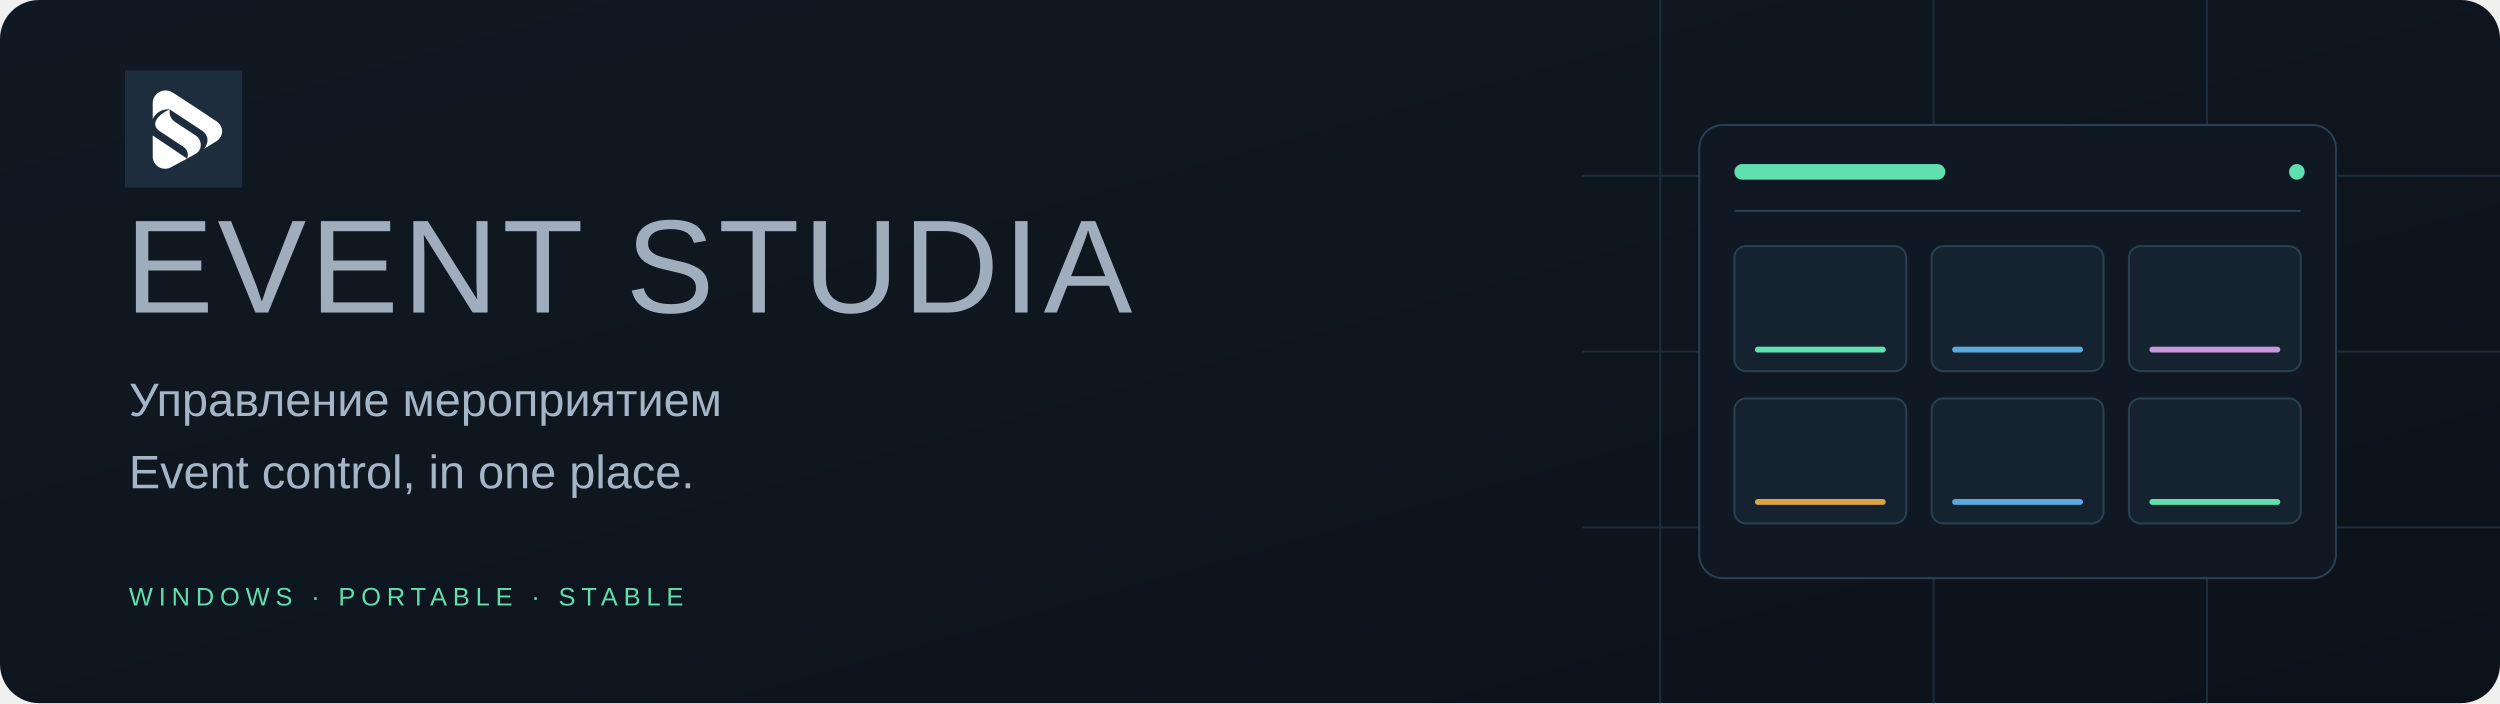
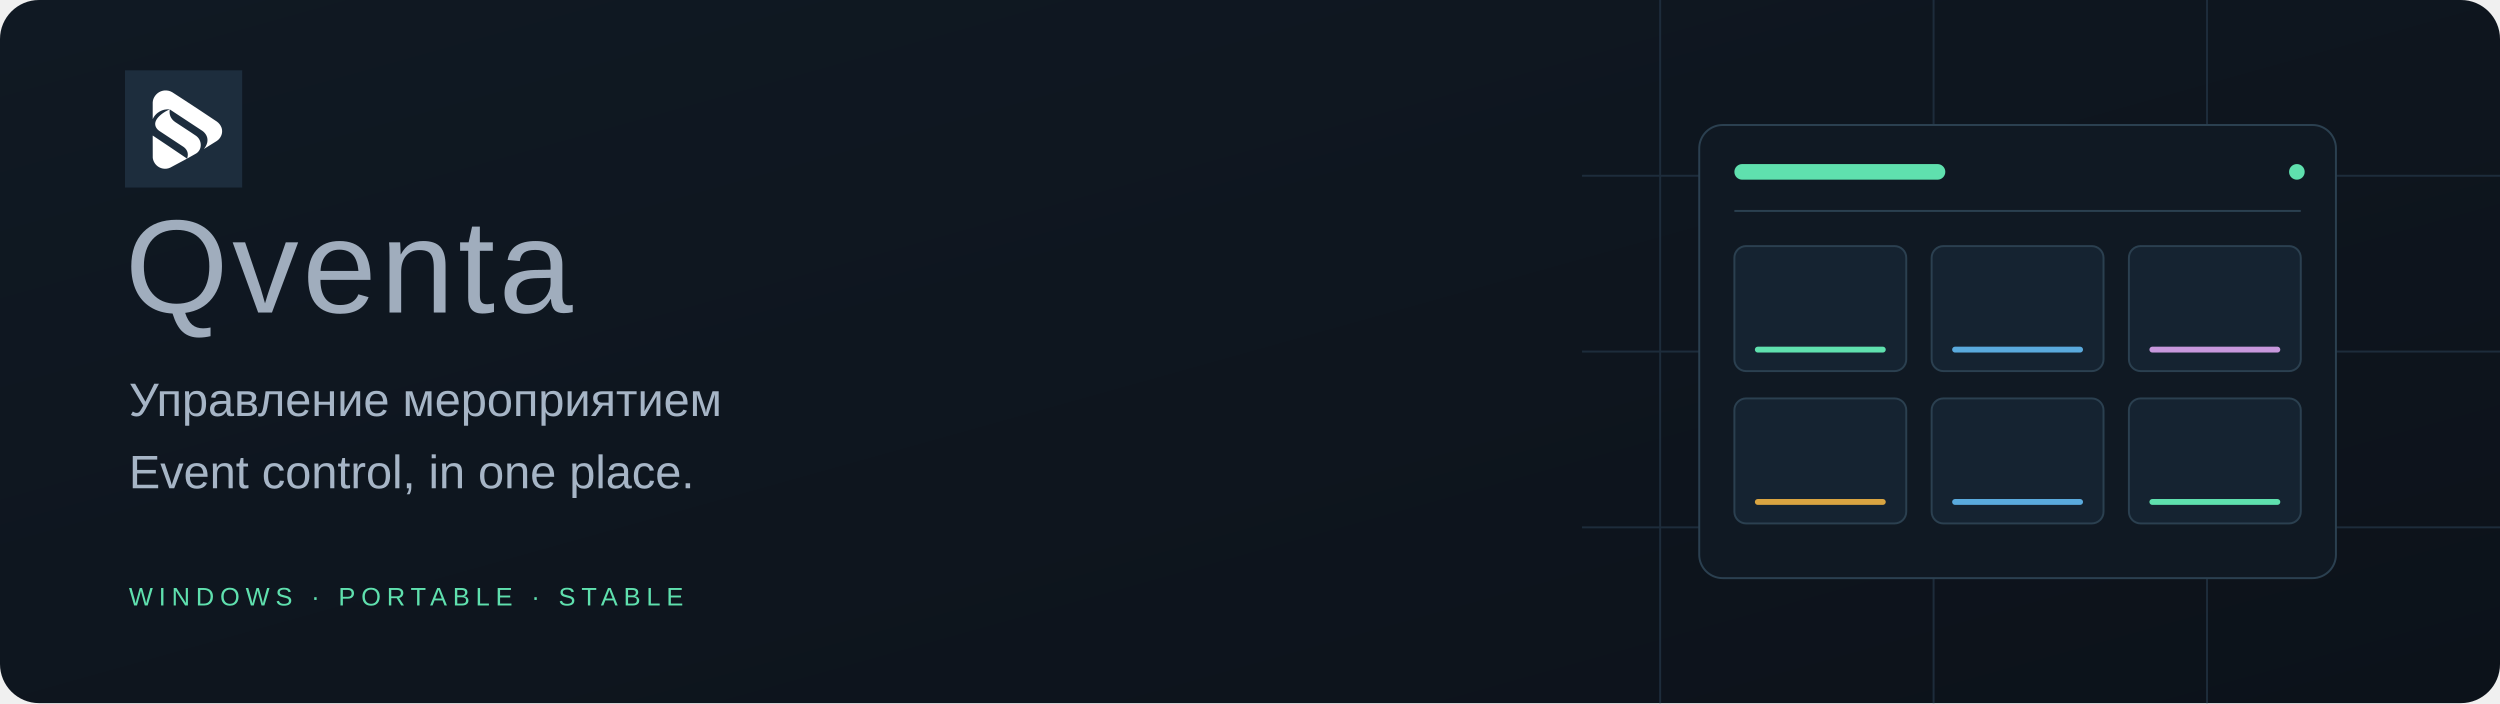
<svg xmlns="http://www.w3.org/2000/svg" width="1280" height="360" viewBox="0 0 1280 360" role="img" aria-labelledby="title desc">
  <defs>
    <linearGradient id="bg" x2="1" y2="1">
      <stop stop-color="#101923" />
      <stop offset="1" stop-color="#0c121a" />
    </linearGradient>
    <linearGradient id="accent">
      <stop stop-color="#5fe0ae" />
      <stop offset="1" stop-color="#3aa7ba" />
    </linearGradient>
  </defs>
  <rect width="1280" height="360" rx="20" fill="url(#bg)" />
  <path d="M850 0v360M990 0v360M1130 0v360M810 90h470M810 180h470M810 270h470" stroke="#1d2c3b" stroke-width="1" />
  <rect x="870" y="64" width="326" height="232" rx="12" fill="#101923" stroke="#2b4050" />
  <rect x="888" y="84" width="108" height="8" rx="4" fill="#5fe0ae" />
  <circle cx="1176" cy="88" r="4" fill="#5fe0ae" />
  <path d="M888 108h290" stroke="#2b4050" />
  <g fill="#152331" stroke="#2b4050">
    <rect x="888" y="126" width="88" height="64" rx="6" />
    <rect x="989" y="126" width="88" height="64" rx="6" />
    <rect x="1090" y="126" width="88" height="64" rx="6" />
    <rect x="888" y="204" width="88" height="64" rx="6" />
    <rect x="989" y="204" width="88" height="64" rx="6" />
    <rect x="1090" y="204" width="88" height="64" rx="6" />
  </g>
  <g stroke-width="3" stroke-linecap="round">
    <path d="M900 179h64" stroke="#5fe0ae" />
    <path d="M1001 179h64" stroke="#5aaadd" />
    <path d="M1102 179h64" stroke="#c797dc" />
    <path d="M900 257h64" stroke="#d9a441" />
    <path d="M1001 257h64" stroke="#5aaadd" />
    <path d="M1102 257h64" stroke="#5fe0ae" />
  </g>
  <svg x="64" y="36" width="60" height="60" viewBox="0 0 1254 1254">
    <rect width="1254" height="1254" fill="#1d2d3d" />
    <path fill="#ffffff" fill-rule="evenodd" d="M 420.00,215.96 L 404.00,218.57 L 384.00,224.68 L 365.00,233.74 L 349.00,244.75 L 335.00,257.49 L 322.83,272.00 L 312.52,288.00 L 305.00,304.05 L 301.87,313.00 L 298.75,325.00 L 296.54,343.00 L 296.48,520.00 L 297.00,520.73 L 298.00,519.39 L 306.62,503.00 L 314.71,491.00 L 321.64,482.00 L 329.70,473.00 L 339.00,463.84 L 350.00,454.71 L 371.00,440.80 L 387.00,432.76 L 399.00,427.86 L 412.00,423.81 L 425.00,420.70 L 448.00,417.75 L 468.00,417.59 L 477.00,418.38 L 477.00,419.26 L 462.00,425.57 L 433.00,440.73 L 408.00,456.76 L 392.00,468.66 L 377.27,481.00 L 361.56,496.00 L 350.83,508.00 L 341.84,520.00 L 335.59,530.00 L 330.53,540.00 L 325.79,553.00 L 323.28,566.00 L 322.90,576.00 L 324.78,590.00 L 327.62,600.00 L 334.87,615.00 L 342.66,626.00 L 352.00,636.09 L 364.00,646.35 L 625.00,818.67 L 633.00,824.66 L 643.29,834.00 L 653.41,846.00 L 660.42,857.00 L 666.46,870.00 L 670.32,883.00 L 672.16,899.00 L 671.42,914.00 L 669.19,927.00 L 664.37,944.00 L 665.00,944.34 L 761.00,890.40 L 771.00,883.31 L 779.00,876.27 L 788.19,866.00 L 795.09,856.00 L 801.00,844.94 L 805.24,834.00 L 808.26,823.00 L 810.44,807.00 L 810.50,792.00 L 809.17,780.00 L 806.33,767.00 L 800.27,750.00 L 794.13,738.00 L 790.30,732.00 L 785.34,725.00 L 778.00,716.44 L 764.00,703.49 L 708.00,665.76 L 556.00,565.94 L 535.00,552.14 L 517.60,538.00 L 503.64,523.00 L 491.79,505.00 L 486.93,495.00 L 483.84,487.00 L 479.87,473.00 L 478.00,461.80 L 476.89,449.00 L 476.97,439.00 L 478.96,419.00 L 480.00,418.90 L 828.00,647.95 L 838.00,655.80 L 844.76,662.00 L 853.27,671.00 L 863.18,684.00 L 869.08,694.00 L 873.51,703.00 L 878.19,716.00 L 880.29,724.00 L 882.23,738.00 L 882.52,748.00 L 882.17,757.00 L 880.29,771.00 L 874.32,791.00 L 869.23,803.00 L 862.23,816.00 L 855.27,827.00 L 845.35,840.00 L 846.00,840.88 L 982.00,756.19 L 996.40,745.00 L 1004.00,737.63 L 1012.00,728.45 L 1020.14,717.00 L 1028.34,702.00 L 1034.35,686.00 L 1037.42,673.00 L 1039.25,658.00 L 1038.38,637.00 L 1035.33,622.00 L 1031.44,610.00 L 1023.28,593.00 L 1013.36,578.00 L 999.00,561.87 L 983.00,548.59 L 806.00,430.65 L 631.00,315.93 L 506.00,234.84 L 488.00,225.76 L 477.00,221.76 L 466.00,218.71 L 445.00,215.65 L 429.00,215.35 Z M 297.00,698.10 L 296.48,699.00 L 296.46,711.00 L 296.93,935.00 L 298.70,947.00 L 301.79,959.00 L 305.77,970.00 L 309.96,979.00 L 314.78,988.00 L 320.54,997.00 L 326.65,1005.00 L 337.00,1016.25 L 350.00,1027.26 L 362.00,1035.26 L 374.00,1041.42 L 386.00,1046.35 L 401.00,1050.46 L 419.00,1053.17 L 433.00,1053.42 L 447.00,1052.38 L 466.00,1048.26 L 484.00,1041.43 L 593.00,983.10 L 663.00,945.58 L 663.68,945.00 L 663.00,944.25 L 470.00,813.68 Z" />
  </svg>
-   <text x="64" y="160" fill="#a0adbd" font-family="Arial Narrow,Bahnschrift,Arial,sans-serif" font-size="68" font-weight="400" font-stretch="condensed" letter-spacing="2">EVENT STUDIA</text>
+   <text x="64" y="160" fill="#a0adbd" font-family="Arial Narrow,Bahnschrift,Arial,sans-serif" font-size="68" font-weight="400" font-stretch="condensed" letter-spacing="2">Qventa</text>
  <text x="66" y="213" fill="#a6b5c6" font-family="Segoe UI,Arial,sans-serif" font-size="24">Управление мероприятием</text>
  <text x="66" y="250" fill="#a6b5c6" font-family="Segoe UI,Arial,sans-serif" font-size="24">Event control, in one place.</text>
  <text x="66" y="310" fill="#5fe0ae" font-family="Segoe UI,Arial,sans-serif" font-size="13" letter-spacing="3">WINDOWS · PORTABLE · STABLE</text>
</svg>
